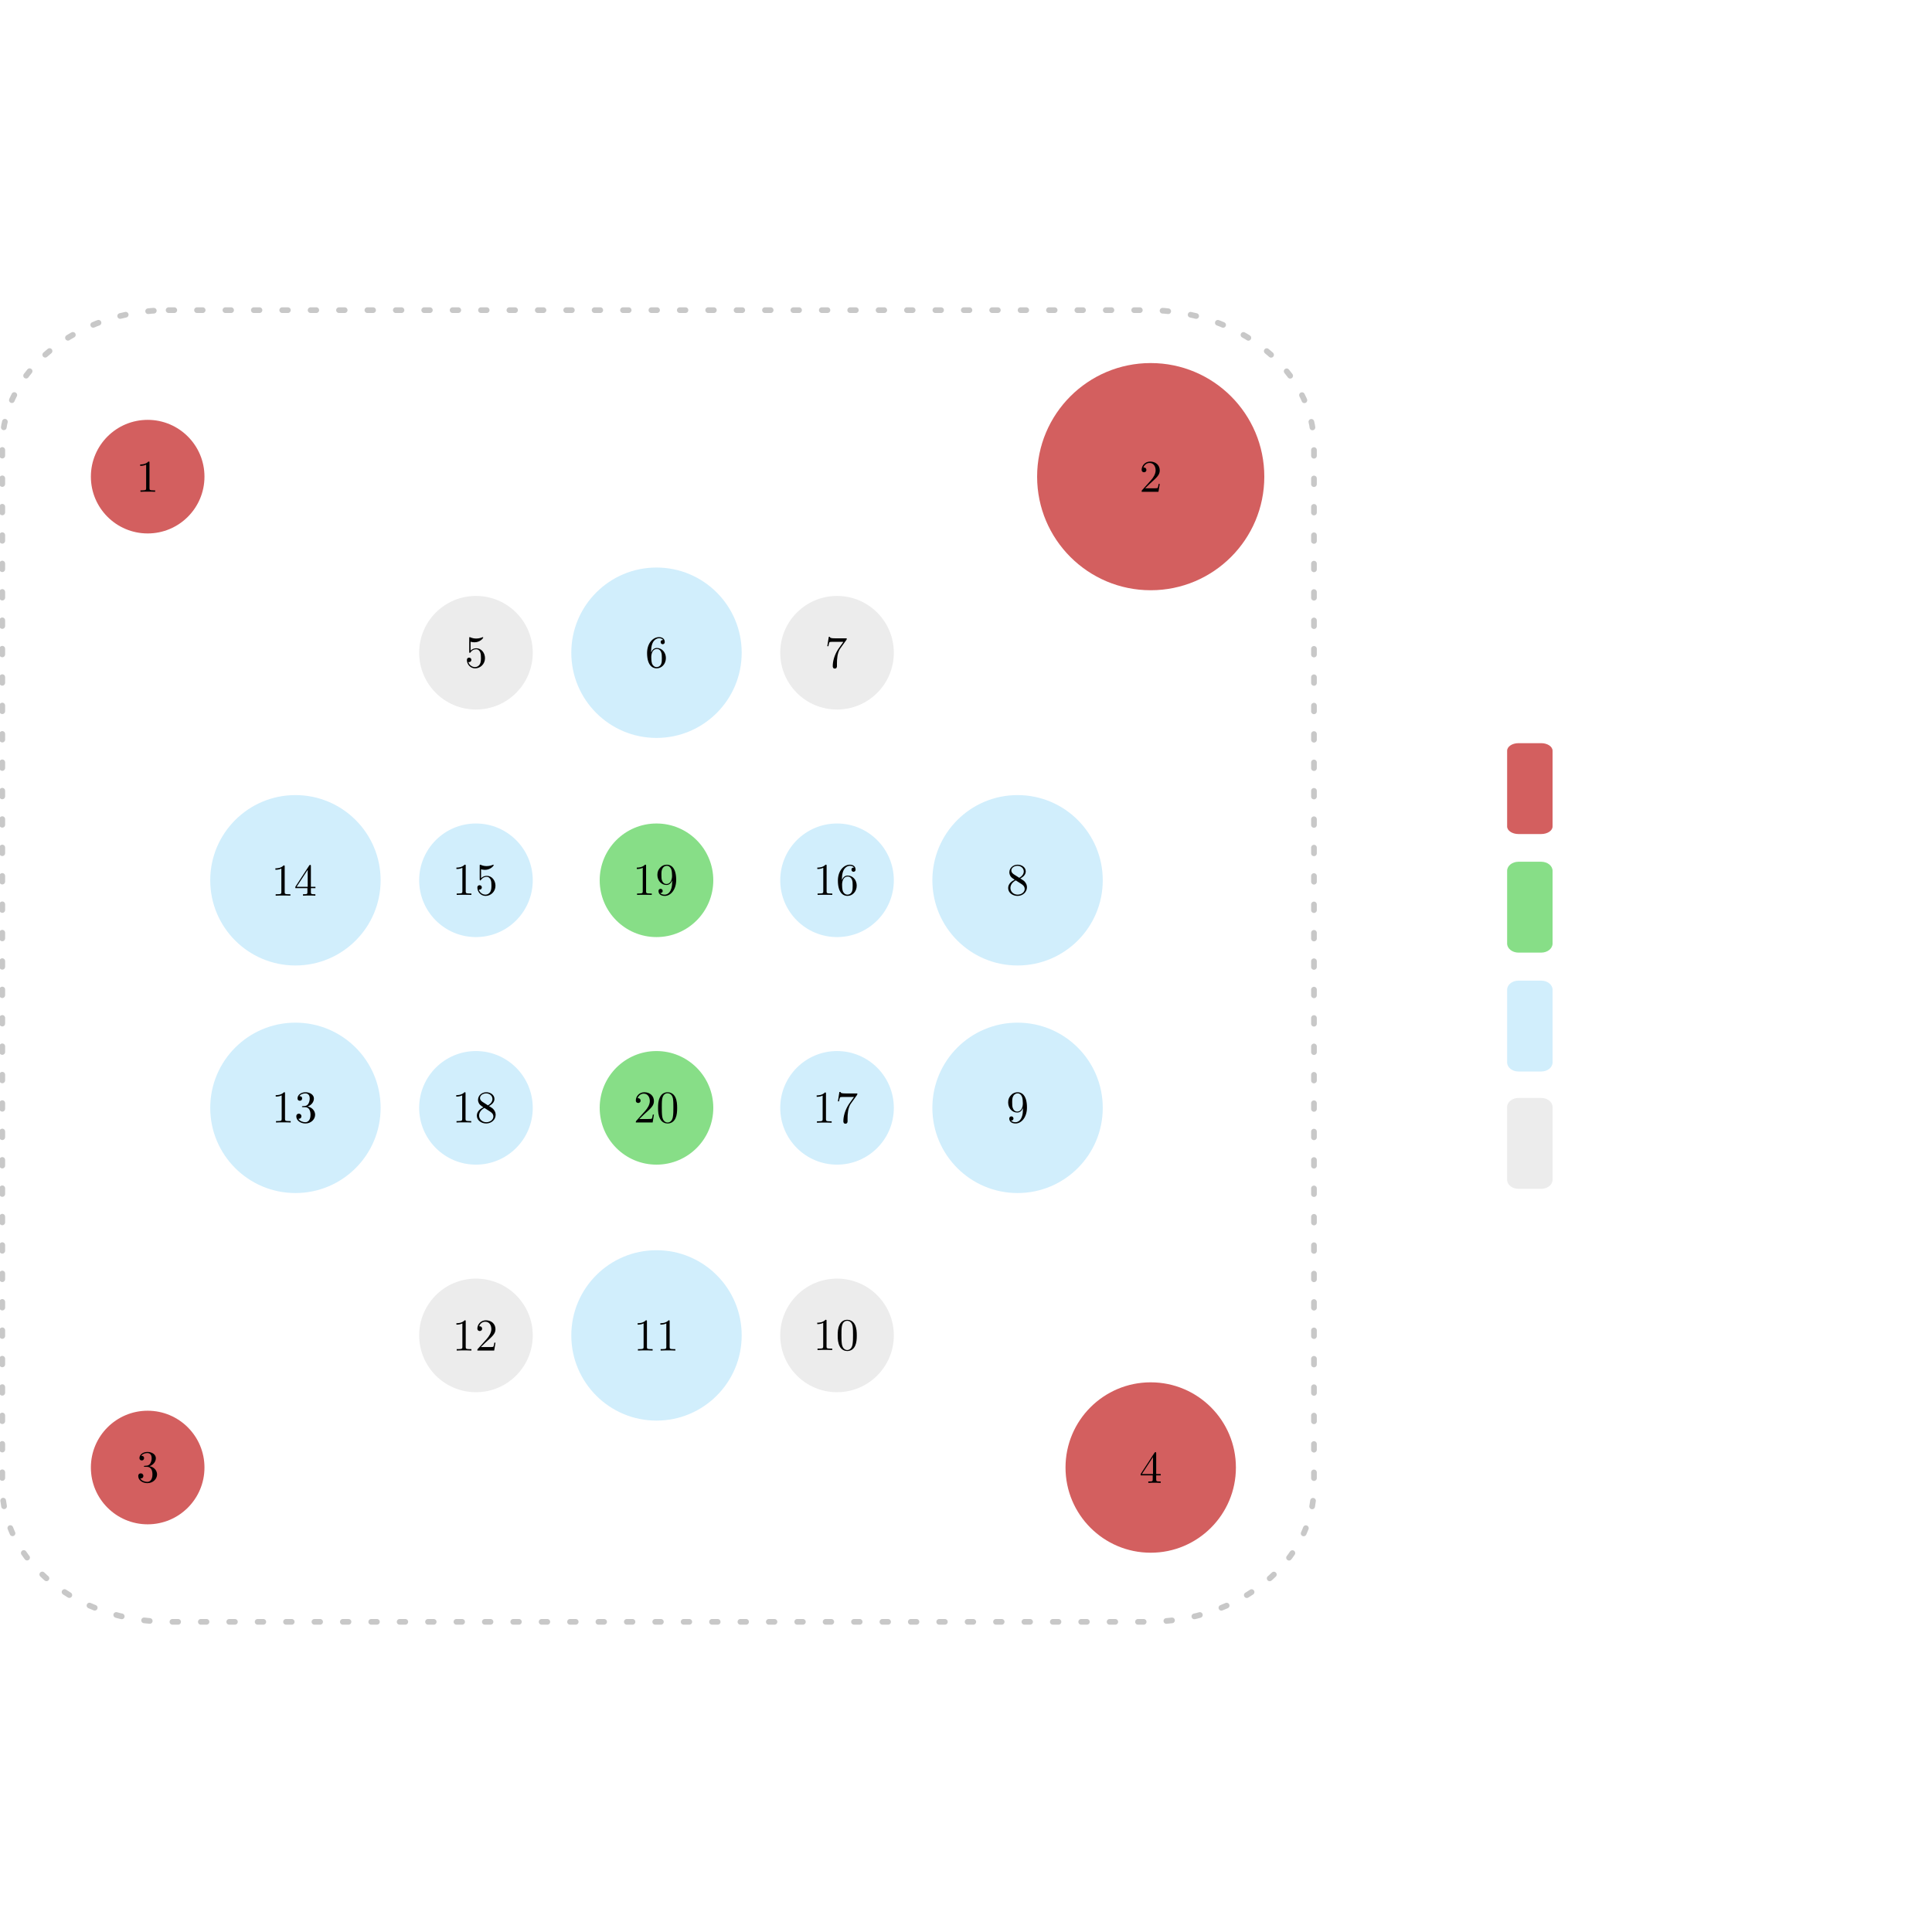
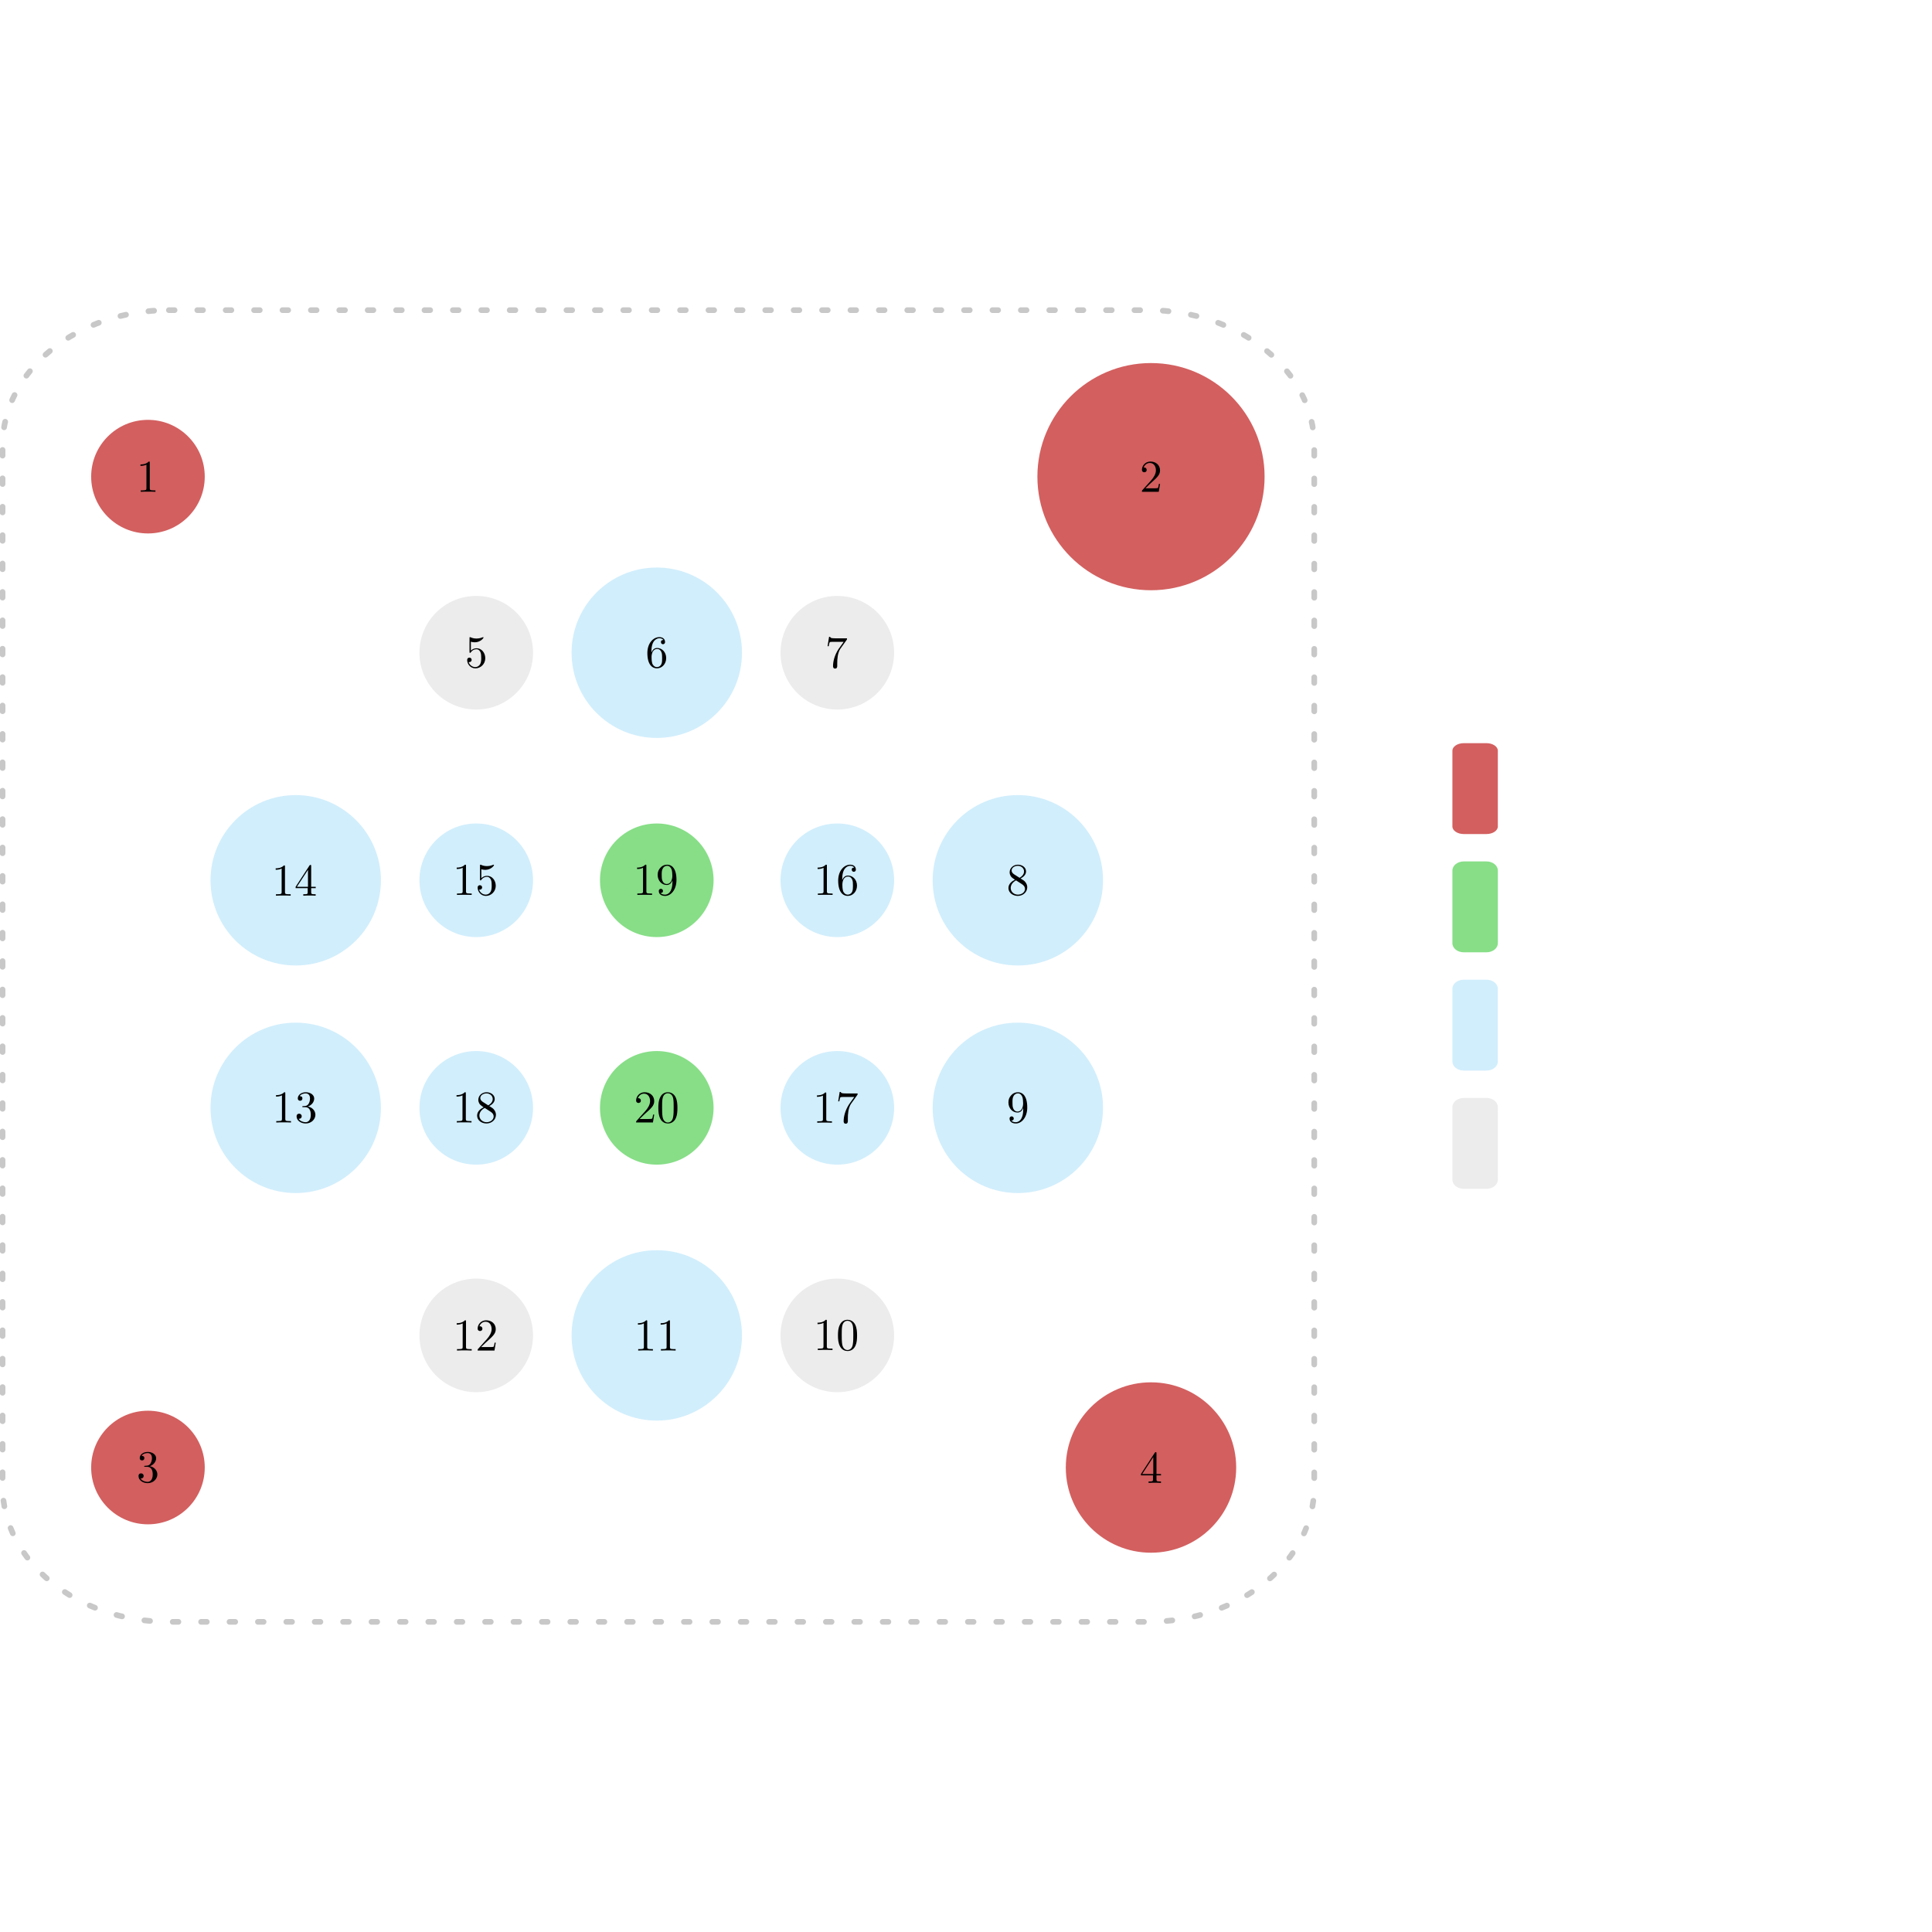
<svg xmlns="http://www.w3.org/2000/svg" width="12cm" height="12cm" viewBox="0 0 425.197 425.197" id="svg2" version="1.1">
  <defs id="defs4">
    <marker orient="auto" refY="0.0" refX="0.0" id="marker5363" style="overflow:visible;">
      <path id="path5365" style="fill-rule:evenodd;stroke-width:0.625;stroke-linejoin:round;stroke:#000000;stroke-opacity:1;fill:#000000;fill-opacity:1" d="M 8.719,4.034 L -2.207,0.016 L 8.719,-4.002 C 6.973,-1.63 6.983,1.616 8.719,4.034 z " transform="scale(1.1) rotate(180) translate(1,0)" />
    </marker>
    <marker orient="auto" refY="0.0" refX="0.0" id="marker5323" style="overflow:visible;">
      <path id="path5325" style="fill-rule:evenodd;stroke-width:0.625;stroke-linejoin:round;stroke:#000000;stroke-opacity:1;fill:#000000;fill-opacity:1" d="M 8.719,4.034 L -2.207,0.016 L 8.719,-4.002 C 6.973,-1.63 6.983,1.616 8.719,4.034 z " transform="scale(1.1) rotate(180) translate(1,0)" />
    </marker>
    <marker orient="auto" refY="0.0" refX="0.0" id="Arrow2Lend" style="overflow:visible;">
      <path id="path4863" style="fill-rule:evenodd;stroke-width:0.625;stroke-linejoin:round;stroke:#000000;stroke-opacity:1;fill:#000000;fill-opacity:1" d="M 8.719,4.034 L -2.207,0.016 L 8.719,-4.002 C 6.973,-1.63 6.983,1.616 8.719,4.034 z " transform="scale(1.1) rotate(180) translate(1,0)" />
    </marker>
    <marker orient="auto" refY="0" refX="0" id="Arrow2Lend-7" style="overflow:visible">
      <path id="path4863-0" style="fill:#000000;fill-opacity:1;fill-rule:evenodd;stroke:#000000;stroke-width:0.625;stroke-linejoin:round;stroke-opacity:1" d="M 8.719,4.034 -2.207,0.016 8.719,-4.002 c -1.745,2.372 -1.735,5.617 -6e-7,8.035 z" transform="matrix(-1.1,0,0,-1.1,-1.1,0)" />
    </marker>
    <marker orient="auto" refY="0" refX="0" id="marker5363-4" style="overflow:visible">
      <path id="path5365-6" style="fill:#000000;fill-opacity:1;fill-rule:evenodd;stroke:#000000;stroke-width:0.625;stroke-linejoin:round;stroke-opacity:1" d="M 8.719,4.034 -2.207,0.016 8.719,-4.002 c -1.745,2.372 -1.735,5.617 -6e-7,8.035 z" transform="matrix(-1.1,0,0,-1.1,-1.1,0)" />
    </marker>
    <marker orient="auto" refY="0" refX="0" id="marker5363-2" style="overflow:visible">
      <path id="path5365-61" style="fill:#000000;fill-opacity:1;fill-rule:evenodd;stroke:#000000;stroke-width:0.625;stroke-linejoin:round;stroke-opacity:1" d="M 8.719,4.034 -2.207,0.016 8.719,-4.002 c -1.745,2.372 -1.735,5.617 -6e-7,8.035 z" transform="matrix(-1.1,0,0,-1.1,-1.1,0)" />
    </marker>
    <marker orient="auto" refY="0" refX="0" id="marker5363-9" style="overflow:visible">
      <path id="path5365-7" style="fill:#000000;fill-opacity:1;fill-rule:evenodd;stroke:#000000;stroke-width:0.625;stroke-linejoin:round;stroke-opacity:1" d="M 8.719,4.034 -2.207,0.016 8.719,-4.002 c -1.745,2.372 -1.735,5.617 -6e-7,8.035 z" transform="matrix(-1.1,0,0,-1.1,-1.1,0)" />
    </marker>
    <marker orient="auto" refY="0" refX="0" id="marker5363-4-9" style="overflow:visible">
      <path id="path5365-6-5" style="fill:#000000;fill-opacity:1;fill-rule:evenodd;stroke:#000000;stroke-width:0.625;stroke-linejoin:round;stroke-opacity:1" d="M 8.719,4.034 -2.207,0.016 8.719,-4.002 c -1.745,2.372 -1.735,5.617 -6e-7,8.035 z" transform="matrix(-1.1,0,0,-1.1,-1.1,0)" />
    </marker>
    <marker orient="auto" refY="0" refX="0" id="marker5363-2-9" style="overflow:visible">
      <path id="path5365-61-1" style="fill:#000000;fill-opacity:1;fill-rule:evenodd;stroke:#000000;stroke-width:0.625;stroke-linejoin:round;stroke-opacity:1" d="M 8.719,4.034 -2.207,0.016 8.719,-4.002 c -1.745,2.372 -1.735,5.617 -6e-7,8.035 z" transform="matrix(-1.1,0,0,-1.1,-1.1,0)" />
    </marker>
    <marker orient="auto" refY="0" refX="0" id="Arrow2Lend-2" style="overflow:visible">
      <path id="path4863-6" style="fill:#000000;fill-opacity:1;fill-rule:evenodd;stroke:#000000;stroke-width:0.625;stroke-linejoin:round;stroke-opacity:1" d="M 8.719,4.034 -2.207,0.016 8.719,-4.002 c -1.745,2.372 -1.735,5.617 -6e-7,8.035 z" transform="matrix(-1.1,0,0,-1.1,-1.1,0)" />
    </marker>
    <marker orient="auto" refY="0" refX="0" id="marker5363-4-9-0" style="overflow:visible">
      <path id="path5365-6-5-3" style="fill:#000000;fill-opacity:1;fill-rule:evenodd;stroke:#000000;stroke-width:0.625;stroke-linejoin:round;stroke-opacity:1" d="M 8.719,4.034 -2.207,0.016 8.719,-4.002 c -1.745,2.372 -1.735,5.617 -6e-7,8.035 z" transform="matrix(-1.1,0,0,-1.1,-1.1,0)" />
    </marker>
    <marker orient="auto" refY="0" refX="0" id="marker5363-2-5" style="overflow:visible">
      <path id="path5365-61-2" style="fill:#000000;fill-opacity:1;fill-rule:evenodd;stroke:#000000;stroke-width:0.625;stroke-linejoin:round;stroke-opacity:1" d="M 8.719,4.034 -2.207,0.016 8.719,-4.002 c -1.745,2.372 -1.735,5.617 -6e-7,8.035 z" transform="matrix(-1.1,0,0,-1.1,-1.1,0)" />
    </marker>
    <marker orient="auto" refY="0" refX="0" id="Arrow2Lend-2-7" style="overflow:visible">
      <path id="path4863-6-1" style="fill:#000000;fill-opacity:1;fill-rule:evenodd;stroke:#000000;stroke-width:0.625;stroke-linejoin:round;stroke-opacity:1" d="M 8.719,4.034 -2.207,0.016 8.719,-4.002 c -1.745,2.372 -1.735,5.617 -6e-7,8.035 z" transform="matrix(-1.1,0,0,-1.1,-1.1,0)" />
    </marker>
    <marker orient="auto" refY="0" refX="0" id="marker5363-4-9-0-4" style="overflow:visible">
      <path id="path5365-6-5-3-3" style="fill:#000000;fill-opacity:1;fill-rule:evenodd;stroke:#000000;stroke-width:0.625;stroke-linejoin:round;stroke-opacity:1" d="M 8.719,4.034 -2.207,0.016 8.719,-4.002 c -1.745,2.372 -1.735,5.617 -6e-7,8.035 z" transform="matrix(-1.1,0,0,-1.1,-1.1,0)" />
    </marker>
    <marker orient="auto" refY="0" refX="0" id="marker5363-2-1" style="overflow:visible">
      <path id="path5365-61-14" style="fill:#000000;fill-opacity:1;fill-rule:evenodd;stroke:#000000;stroke-width:0.625;stroke-linejoin:round;stroke-opacity:1" d="M 8.719,4.034 -2.207,0.016 8.719,-4.002 c -1.745,2.372 -1.735,5.617 -6e-7,8.035 z" transform="matrix(-1.1,0,0,-1.1,-1.1,0)" />
    </marker>
    <marker orient="auto" refY="0" refX="0" id="Arrow2Lend-2-0" style="overflow:visible">
      <path id="path4863-6-7" style="fill:#000000;fill-opacity:1;fill-rule:evenodd;stroke:#000000;stroke-width:0.625;stroke-linejoin:round;stroke-opacity:1" d="M 8.719,4.034 -2.207,0.016 8.719,-4.002 c -1.745,2.372 -1.735,5.617 -6e-7,8.035 z" transform="matrix(-1.1,0,0,-1.1,-1.1,0)" />
    </marker>
    <marker orient="auto" refY="0" refX="0" id="Arrow2Lend-2-9" style="overflow:visible">
      <path id="path4863-6-4" style="fill:#000000;fill-opacity:1;fill-rule:evenodd;stroke:#000000;stroke-width:0.625;stroke-linejoin:round;stroke-opacity:1" d="M 8.719,4.034 -2.207,0.016 8.719,-4.002 c -1.745,2.372 -1.735,5.617 -6e-7,8.035 z" transform="matrix(-1.1,0,0,-1.1,-1.1,0)" />
    </marker>
    <marker orient="auto" refY="0" refX="0" id="marker5363-2-5-0" style="overflow:visible">
      <path id="path5365-61-2-3" style="fill:#000000;fill-opacity:1;fill-rule:evenodd;stroke:#000000;stroke-width:0.625;stroke-linejoin:round;stroke-opacity:1" d="M 8.719,4.034 -2.207,0.016 8.719,-4.002 c -1.745,2.372 -1.735,5.617 -6e-7,8.035 z" transform="matrix(-1.1,0,0,-1.1,-1.1,0)" />
    </marker>
    <marker orient="auto" refY="0" refX="0" id="Arrow2Lend-2-1" style="overflow:visible">
      <path id="path4863-6-73" style="fill:#000000;fill-opacity:1;fill-rule:evenodd;stroke:#000000;stroke-width:0.625;stroke-linejoin:round;stroke-opacity:1" d="M 8.719,4.034 -2.207,0.016 8.719,-4.002 c -1.745,2.372 -1.735,5.617 -6e-7,8.035 z" transform="matrix(-1.1,0,0,-1.1,-1.1,0)" />
    </marker>
    <marker orient="auto" refY="0" refX="0" id="marker5363-2-1-3" style="overflow:visible">
      <path id="path5365-61-14-3" style="fill:#000000;fill-opacity:1;fill-rule:evenodd;stroke:#000000;stroke-width:0.625;stroke-linejoin:round;stroke-opacity:1" d="M 8.719,4.034 -2.207,0.016 8.719,-4.002 c -1.745,2.372 -1.735,5.617 -6e-7,8.035 z" transform="matrix(-1.1,0,0,-1.1,-1.1,0)" />
    </marker>
  </defs>
  <g id="layer1" transform="translate(0,-627.1652)">
-     <g id="g4643">
-       <g id="g4442">
+     <g id="g3638" transform="translate(0.0625002,0)">
+       <g transform="translate(0,1.9013302e-5)" id="g4442">
        <circle r="12.5" style="fill:#d35f5f;fill-opacity:1;stroke:none;stroke-width:3;stroke-linecap:butt;stroke-linejoin:miter;stroke-miterlimit:4;stroke-dasharray:none;stroke-dashoffset:0.217;stroke-opacity:1" id="path3336-5-0-8" cx="32.5" cy="732.067" />
        <text xml:space="preserve" style="font-style:normal;font-variant:normal;font-weight:normal;font-stretch:normal;font-size:10px;line-height:125%;font-family:'Latin Modern Roman';-inkscape-font-specification:'Latin Modern Roman, Normal';text-align:start;letter-spacing:0px;word-spacing:0px;writing-mode:lr-tb;text-anchor:start;fill:#000000;fill-opacity:1;stroke:none;stroke-width:1px;stroke-linecap:butt;stroke-linejoin:miter;stroke-opacity:1" x="29.96" y="735.397" id="text4167">
          <tspan style="font-style:normal;font-variant:normal;font-weight:normal;font-stretch:normal;font-size:10px;line-height:125%;font-family:'Latin Modern Roman';-inkscape-font-specification:'Latin Modern Roman, Normal';text-align:start;writing-mode:lr-tb;text-anchor:start" id="tspan4169" x="29.96" y="735.397">1</tspan>
        </text>
        <circle style="fill:#d1eefc;fill-opacity:1;stroke:none;stroke-width:3;stroke-linecap:butt;stroke-linejoin:miter;stroke-miterlimit:4;stroke-dasharray:none;stroke-dashoffset:0.217;stroke-opacity:1" id="path3336-5-0-9" cx="65.018" cy="870.982" r="18.75" />
        <text xml:space="preserve" style="font-style:normal;font-variant:normal;font-weight:normal;font-stretch:normal;font-size:10px;line-height:125%;font-family:'Latin Modern Roman';-inkscape-font-specification:'Latin Modern Roman, Normal';text-align:start;letter-spacing:0px;word-spacing:0px;writing-mode:lr-tb;text-anchor:start;fill:#000000;fill-opacity:1;stroke:none;stroke-width:1px;stroke-linecap:butt;stroke-linejoin:miter;stroke-opacity:1" x="59.788" y="874.202" id="text4167-19">
          <tspan id="tspan4169-73" x="59.788" y="874.202">13</tspan>
        </text>
        <circle style="fill:#d1eefc;fill-opacity:1;stroke:none;stroke-width:3;stroke-linecap:butt;stroke-linejoin:miter;stroke-miterlimit:4;stroke-dasharray:none;stroke-dashoffset:0.217;stroke-opacity:1" id="path3336-5-0-9-6" cx="65.018" cy="820.9" r="18.75" />
        <text xml:space="preserve" style="font-style:normal;font-variant:normal;font-weight:normal;font-stretch:normal;font-size:10px;line-height:125%;font-family:'Latin Modern Roman';-inkscape-font-specification:'Latin Modern Roman, Normal';text-align:start;letter-spacing:0px;word-spacing:0px;writing-mode:lr-tb;text-anchor:start;fill:#000000;fill-opacity:1;stroke:none;stroke-width:1px;stroke-linecap:butt;stroke-linejoin:miter;stroke-opacity:1" x="59.718" y="824.285" id="text4167-3">
          <tspan id="tspan4169-24" x="59.718" y="824.285">14</tspan>
        </text>
        <circle style="fill:#ececec;fill-opacity:1;stroke:none;stroke-width:3;stroke-linecap:butt;stroke-linejoin:miter;stroke-miterlimit:4;stroke-dasharray:none;stroke-dashoffset:0.217;stroke-opacity:1" id="path3336-5-0-9-9-8" cx="104.75" cy="921.063" r="12.5" />
        <text xml:space="preserve" style="font-style:normal;font-variant:normal;font-weight:normal;font-stretch:normal;font-size:10px;line-height:125%;font-family:'Latin Modern Roman';-inkscape-font-specification:'Latin Modern Roman, Normal';text-align:start;letter-spacing:0px;word-spacing:0px;writing-mode:lr-tb;text-anchor:start;fill:#000000;fill-opacity:1;stroke:none;stroke-width:1px;stroke-linecap:butt;stroke-linejoin:miter;stroke-opacity:1" x="99.56" y="924.393" id="text4167-6-4">
          <tspan id="tspan4169-77-1" x="99.56" y="924.393">12</tspan>
        </text>
        <circle style="fill:#87de87;fill-opacity:1;stroke:none;stroke-width:3;stroke-linecap:butt;stroke-linejoin:miter;stroke-miterlimit:4;stroke-dasharray:none;stroke-dashoffset:0.217;stroke-opacity:1" id="path3336-5-0-9-6-1" cx="144.482" cy="870.982" r="12.5" />
        <text xml:space="preserve" style="font-style:normal;font-variant:normal;font-weight:normal;font-stretch:normal;font-size:10px;line-height:125%;font-family:'Latin Modern Roman';-inkscape-font-specification:'Latin Modern Roman, Normal';text-align:start;letter-spacing:0px;word-spacing:0px;writing-mode:lr-tb;text-anchor:start;fill:#000000;fill-opacity:1;stroke:none;stroke-width:1px;stroke-linecap:butt;stroke-linejoin:miter;stroke-opacity:1" x="139.432" y="874.202" id="text4167-3-9">
          <tspan id="tspan4169-24-0" x="139.432" y="874.202">20</tspan>
        </text>
        <circle style="fill:#d35f5f;fill-opacity:1;stroke:none;stroke-width:3;stroke-linecap:butt;stroke-linejoin:miter;stroke-miterlimit:4;stroke-dasharray:none;stroke-dashoffset:0.217;stroke-opacity:1" id="path3336-5-0-8-5" cx="32.5" cy="950.139" r="12.5" />
        <text xml:space="preserve" style="font-style:normal;font-variant:normal;font-weight:normal;font-stretch:normal;font-size:10px;line-height:125%;font-family:'Latin Modern Roman';-inkscape-font-specification:'Latin Modern Roman, Normal';text-align:start;letter-spacing:0px;word-spacing:0px;writing-mode:lr-tb;text-anchor:start;fill:#000000;fill-opacity:1;stroke:none;stroke-width:1px;stroke-linecap:butt;stroke-linejoin:miter;stroke-opacity:1" x="30.005" y="953.359" id="text4167-18">
          <tspan id="tspan4169-0" x="30.005" y="953.359">3</tspan>
        </text>
        <circle style="fill:#ececec;fill-opacity:1;stroke:none;stroke-width:3;stroke-linecap:butt;stroke-linejoin:miter;stroke-miterlimit:4;stroke-dasharray:none;stroke-dashoffset:0.217;stroke-opacity:1" id="path3336-5-0-9-6-15" cx="184.214" cy="921.063" r="12.5" />
        <text xml:space="preserve" style="font-style:normal;font-variant:normal;font-weight:normal;font-stretch:normal;font-size:10px;line-height:125%;font-family:'Latin Modern Roman';-inkscape-font-specification:'Latin Modern Roman, Normal';text-align:start;letter-spacing:0px;word-spacing:0px;writing-mode:lr-tb;text-anchor:start;fill:#000000;fill-opacity:1;stroke:none;stroke-width:1px;stroke-linecap:butt;stroke-linejoin:miter;stroke-opacity:1" x="178.969" y="924.283" id="text4167-3-2">
          <tspan id="tspan4169-24-9" x="178.969" y="924.283">10</tspan>
        </text>
        <circle style="fill:#87de87;fill-opacity:1;stroke:none;stroke-width:3;stroke-linecap:butt;stroke-linejoin:miter;stroke-miterlimit:4;stroke-dasharray:none;stroke-dashoffset:0.217;stroke-opacity:1" id="path3336-5-0-9-6-1-2" cx="144.482" cy="820.9" r="12.5" />
        <text xml:space="preserve" style="font-style:normal;font-variant:normal;font-weight:normal;font-stretch:normal;font-size:10px;line-height:125%;font-family:'Latin Modern Roman';-inkscape-font-specification:'Latin Modern Roman, Normal';text-align:start;letter-spacing:0px;word-spacing:0px;writing-mode:lr-tb;text-anchor:start;fill:#000000;fill-opacity:1;stroke:none;stroke-width:1px;stroke-linecap:butt;stroke-linejoin:miter;stroke-opacity:1" x="139.252" y="824.12" id="text4167-3-9-3">
          <tspan id="tspan4169-24-0-7" x="139.252" y="824.12">19</tspan>
        </text>
-         <rect style="opacity:1;fill:none;fill-opacity:1;stroke:#c8c8c8;stroke-width:1.25;stroke-linecap:round;stroke-linejoin:round;stroke-miterlimit:4;stroke-dasharray:1.25,5;stroke-dashoffset:0;stroke-opacity:1" id="rect4565" width="288.679" height="288.679" x="0.5" y="695.424" rx="36.608" ry="29.805" />
+         <rect style="opacity:1;fill:none;fill-opacity:1;stroke:#c8c8c8;stroke-width:1.25;stroke-linecap:round;stroke-linejoin:round;stroke-miterlimit:4;stroke-dasharray:1.25, 5;stroke-dashoffset:0;stroke-opacity:1" id="rect4565" width="288.679" height="288.679" x="0.5" y="695.424" rx="36.608" ry="29.805" />
        <circle r="18.75" style="fill:#d35f5f;fill-opacity:1;stroke:none;stroke-width:3;stroke-linecap:butt;stroke-linejoin:miter;stroke-miterlimit:4;stroke-dasharray:none;stroke-dashoffset:0.217;stroke-opacity:1" id="path3336-5-0-8-5-7" cx="253.25" cy="950.139" />
        <text xml:space="preserve" style="font-style:normal;font-variant:normal;font-weight:normal;font-stretch:normal;font-size:10px;line-height:125%;font-family:'Latin Modern Roman';-inkscape-font-specification:'Latin Modern Roman, Normal';text-align:start;letter-spacing:0px;word-spacing:0px;writing-mode:lr-tb;text-anchor:start;fill:#000000;fill-opacity:1;stroke:none;stroke-width:1px;stroke-linecap:butt;stroke-linejoin:miter;stroke-opacity:1" x="250.755" y="953.524" id="text4167-18-2">
          <tspan id="tspan4169-0-3" x="250.755" y="953.524">4</tspan>
        </text>
        <circle r="25" style="fill:#d35f5f;fill-opacity:1;stroke:none;stroke-width:3;stroke-linecap:butt;stroke-linejoin:miter;stroke-miterlimit:4;stroke-dasharray:none;stroke-dashoffset:0.217;stroke-opacity:1" id="path3336-5-0-8-5-70" cx="253.25" cy="732.067" />
        <text xml:space="preserve" style="font-style:normal;font-variant:normal;font-weight:normal;font-stretch:normal;font-size:10px;line-height:125%;font-family:'Latin Modern Roman';-inkscape-font-specification:'Latin Modern Roman, Normal';text-align:start;letter-spacing:0px;word-spacing:0px;writing-mode:lr-tb;text-anchor:start;fill:#000000;fill-opacity:1;stroke:none;stroke-width:1px;stroke-linecap:butt;stroke-linejoin:miter;stroke-opacity:1" x="250.755" y="735.397" id="text4167-18-1">
          <tspan id="tspan4169-0-57" x="250.755" y="735.397">2</tspan>
        </text>
        <circle style="fill:#ececec;fill-opacity:1;stroke:none;stroke-width:3;stroke-linecap:butt;stroke-linejoin:miter;stroke-miterlimit:4;stroke-dasharray:none;stroke-dashoffset:0.217;stroke-opacity:1" id="path3336-5-0-9-9-2" cx="104.75" cy="770.819" r="12.5" />
        <text xml:space="preserve" style="font-style:normal;font-variant:normal;font-weight:normal;font-stretch:normal;font-size:10px;line-height:125%;font-family:'Latin Modern Roman';-inkscape-font-specification:'Latin Modern Roman, Normal';text-align:start;letter-spacing:0px;word-spacing:0px;writing-mode:lr-tb;text-anchor:start;fill:#000000;fill-opacity:1;stroke:none;stroke-width:1px;stroke-linecap:butt;stroke-linejoin:miter;stroke-opacity:1" x="102.255" y="774.039" id="text4167-6-9">
          <tspan id="tspan4169-77-5" x="102.255" y="774.039">5</tspan>
        </text>
        <circle style="fill:#ececec;fill-opacity:1;stroke:none;stroke-width:3;stroke-linecap:butt;stroke-linejoin:miter;stroke-miterlimit:4;stroke-dasharray:none;stroke-dashoffset:0.217;stroke-opacity:1" id="path3336-5-0-9-9-24" cx="184.214" cy="770.819" r="12.5" />
        <text xml:space="preserve" style="font-style:normal;font-variant:normal;font-weight:normal;font-stretch:normal;font-size:10px;line-height:125%;font-family:'Latin Modern Roman';-inkscape-font-specification:'Latin Modern Roman, Normal';text-align:start;letter-spacing:0px;word-spacing:0px;writing-mode:lr-tb;text-anchor:start;fill:#000000;fill-opacity:1;stroke:none;stroke-width:1px;stroke-linecap:butt;stroke-linejoin:miter;stroke-opacity:1" x="181.509" y="774.089" id="text4167-6-7">
          <tspan id="tspan4169-77-2" x="181.509" y="774.089">7</tspan>
        </text>
        <circle style="fill:#d1eefc;fill-opacity:1;stroke:none;stroke-width:3;stroke-linecap:butt;stroke-linejoin:miter;stroke-miterlimit:4;stroke-dasharray:none;stroke-dashoffset:0.217;stroke-opacity:1" id="path3336-5-0-9-9-0" cx="223.946" cy="820.9" r="18.75" />
        <text xml:space="preserve" style="font-style:normal;font-variant:normal;font-weight:normal;font-stretch:normal;font-size:10px;line-height:125%;font-family:'Latin Modern Roman';-inkscape-font-specification:'Latin Modern Roman, Normal';text-align:start;letter-spacing:0px;word-spacing:0px;writing-mode:lr-tb;text-anchor:start;fill:#000000;fill-opacity:1;stroke:none;stroke-width:1px;stroke-linecap:butt;stroke-linejoin:miter;stroke-opacity:1" x="221.452" y="824.12" id="text4167-6-1">
          <tspan id="tspan4169-77-0" x="221.452" y="824.12">8</tspan>
        </text>
        <circle style="fill:#d1eefc;fill-opacity:1;stroke:none;stroke-width:3;stroke-linecap:butt;stroke-linejoin:miter;stroke-miterlimit:4;stroke-dasharray:none;stroke-dashoffset:0.217;stroke-opacity:1" id="path3336-5-0-9-9-9" cx="223.946" cy="870.982" r="18.75" />
        <text xml:space="preserve" style="font-style:normal;font-variant:normal;font-weight:normal;font-stretch:normal;font-size:10px;line-height:125%;font-family:'Latin Modern Roman';-inkscape-font-specification:'Latin Modern Roman, Normal';text-align:start;letter-spacing:0px;word-spacing:0px;writing-mode:lr-tb;text-anchor:start;fill:#000000;fill-opacity:1;stroke:none;stroke-width:1px;stroke-linecap:butt;stroke-linejoin:miter;stroke-opacity:1" x="221.452" y="874.202" id="text4167-6-11">
          <tspan id="tspan4169-77-8" x="221.452" y="874.202">9</tspan>
        </text>
        <circle style="fill:#d1eefc;fill-opacity:1;stroke:none;stroke-width:3;stroke-linecap:butt;stroke-linejoin:miter;stroke-miterlimit:4;stroke-dasharray:none;stroke-dashoffset:0.217;stroke-opacity:1" id="path3336-5-0-9-9-2-4" cx="104.75" cy="820.9" r="12.5" />
        <text xml:space="preserve" style="font-style:normal;font-variant:normal;font-weight:normal;font-stretch:normal;font-size:10px;line-height:125%;font-family:'Latin Modern Roman';-inkscape-font-specification:'Latin Modern Roman, Normal';text-align:start;letter-spacing:0px;word-spacing:0px;writing-mode:lr-tb;text-anchor:start;fill:#000000;fill-opacity:1;stroke:none;stroke-width:1px;stroke-linecap:butt;stroke-linejoin:miter;stroke-opacity:1" x="99.56" y="824.12" id="text4167-6-9-2">
          <tspan id="tspan4169-77-5-2" x="99.56" y="824.12">15</tspan>
        </text>
        <circle style="fill:#d1eefc;fill-opacity:1;stroke:none;stroke-width:3;stroke-linecap:butt;stroke-linejoin:miter;stroke-miterlimit:4;stroke-dasharray:none;stroke-dashoffset:0.217;stroke-opacity:1" id="path3336-5-0-9-9-2-3" cx="104.75" cy="870.982" r="12.5" />
        <text xml:space="preserve" style="font-style:normal;font-variant:normal;font-weight:normal;font-stretch:normal;font-size:10px;line-height:125%;font-family:'Latin Modern Roman';-inkscape-font-specification:'Latin Modern Roman, Normal';text-align:start;letter-spacing:0px;word-spacing:0px;writing-mode:lr-tb;text-anchor:start;fill:#000000;fill-opacity:1;stroke:none;stroke-width:1px;stroke-linecap:butt;stroke-linejoin:miter;stroke-opacity:1" x="99.52" y="874.202" id="text4167-6-9-9">
          <tspan id="tspan4169-77-5-3" x="99.52" y="874.202">18</tspan>
        </text>
        <circle style="fill:#d1eefc;fill-opacity:1;stroke:none;stroke-width:3;stroke-linecap:butt;stroke-linejoin:miter;stroke-miterlimit:4;stroke-dasharray:none;stroke-dashoffset:0.217;stroke-opacity:1" id="path3336-5-0-9-9-2-2" cx="184.214" cy="820.9" r="12.5" />
        <text xml:space="preserve" style="font-style:normal;font-variant:normal;font-weight:normal;font-stretch:normal;font-size:10px;line-height:125%;font-family:'Latin Modern Roman';-inkscape-font-specification:'Latin Modern Roman, Normal';text-align:start;letter-spacing:0px;word-spacing:0px;writing-mode:lr-tb;text-anchor:start;fill:#000000;fill-opacity:1;stroke:none;stroke-width:1px;stroke-linecap:butt;stroke-linejoin:miter;stroke-opacity:1" x="178.984" y="824.12" id="text4167-6-9-1">
          <tspan id="tspan4169-77-5-7" x="178.984" y="824.12">16</tspan>
        </text>
        <circle style="fill:#d1eefc;fill-opacity:1;stroke:none;stroke-width:3;stroke-linecap:butt;stroke-linejoin:miter;stroke-miterlimit:4;stroke-dasharray:none;stroke-dashoffset:0.217;stroke-opacity:1" id="path3336-5-0-9-9-2-8" cx="184.214" cy="870.982" r="12.5" />
        <text xml:space="preserve" style="font-style:normal;font-variant:normal;font-weight:normal;font-stretch:normal;font-size:10px;line-height:125%;font-family:'Latin Modern Roman';-inkscape-font-specification:'Latin Modern Roman, Normal';text-align:start;letter-spacing:0px;word-spacing:0px;writing-mode:lr-tb;text-anchor:start;fill:#000000;fill-opacity:1;stroke:none;stroke-width:1px;stroke-linecap:butt;stroke-linejoin:miter;stroke-opacity:1" x="178.844" y="874.252" id="text4167-6-9-4">
          <tspan id="tspan4169-77-5-1" x="178.844" y="874.252">17</tspan>
        </text>
        <circle style="fill:#d1eefc;fill-opacity:1;stroke:none;stroke-width:3;stroke-linecap:butt;stroke-linejoin:miter;stroke-miterlimit:4;stroke-dasharray:none;stroke-dashoffset:0.217;stroke-opacity:1" id="path3336-5-0-9-6-15-9" cx="144.482" cy="921.063" r="18.75" />
        <text xml:space="preserve" style="font-style:normal;font-variant:normal;font-weight:normal;font-stretch:normal;font-size:10px;line-height:125%;font-family:'Latin Modern Roman';-inkscape-font-specification:'Latin Modern Roman, Normal';text-align:start;letter-spacing:0px;word-spacing:0px;writing-mode:lr-tb;text-anchor:start;fill:#000000;fill-opacity:1;stroke:none;stroke-width:1px;stroke-linecap:butt;stroke-linejoin:miter;stroke-opacity:1" x="139.442" y="924.393" id="text4167-3-2-7">
          <tspan id="tspan4169-24-9-5" x="139.442" y="924.393">11</tspan>
        </text>
        <circle style="fill:#d1eefc;fill-opacity:1;stroke:none;stroke-width:3;stroke-linecap:butt;stroke-linejoin:miter;stroke-miterlimit:4;stroke-dasharray:none;stroke-dashoffset:0.217;stroke-opacity:1" id="path3336-5-0-9-6-15-96" cx="144.482" cy="770.819" r="18.75" />
        <text xml:space="preserve" style="font-style:normal;font-variant:normal;font-weight:normal;font-stretch:normal;font-size:10px;line-height:125%;font-family:'Latin Modern Roman';-inkscape-font-specification:'Latin Modern Roman, Normal';text-align:start;letter-spacing:0px;word-spacing:0px;writing-mode:lr-tb;text-anchor:start;fill:#000000;fill-opacity:1;stroke:none;stroke-width:1px;stroke-linecap:butt;stroke-linejoin:miter;stroke-opacity:1" x="141.987" y="774.039" id="text4167-3-2-9">
          <tspan id="tspan4169-24-9-6" x="141.987" y="774.039">6</tspan>
        </text>
      </g>
-       <g id="g4707" transform="translate(-2.9372763e-5,1.9966977e-5)">
-         <g id="g4686">
+       <g transform="translate(-12.10716,9.4898091e-6)" id="g3612">
+         <g id="g3499" transform="translate(0,1.5131284e-5)">
          <rect ry="1.667" rx="2.5" y="790.722" x="331.691" height="20" width="10" id="rect3481" style="fill:#d35f5f;fill-opacity:1;stroke:none;stroke-width:3;stroke-linecap:butt;stroke-linejoin:miter;stroke-miterlimit:4;stroke-dasharray:none;stroke-dashoffset:0.217;stroke-opacity:1" />
-           <flowRoot transform="translate(2031.861,990.8624)" style="font-style:normal;font-variant:normal;font-weight:normal;font-stretch:normal;font-size:12.5px;line-height:125%;font-family:'Latin Modern Roman';-inkscape-font-specification:'Latin Modern Roman, Normal';text-align:start;letter-spacing:0px;word-spacing:0px;writing-mode:lr-tb;text-anchor:start;fill:#000000;fill-opacity:1;stroke:none;stroke-width:1px;stroke-linecap:butt;stroke-linejoin:miter;stroke-opacity:1" id="flowRoot3512" xml:space="preserve">
+           <flowRoot transform="translate(2031.861,991.6783)" style="font-style:normal;font-variant:normal;font-weight:normal;font-stretch:normal;font-size:11.25px;line-height:125%;font-family:'Latin Modern Roman';-inkscape-font-specification:'Latin Modern Roman, Normal';text-align:start;letter-spacing:0px;word-spacing:0px;writing-mode:lr-tb;text-anchor:start;fill:#000000;fill-opacity:1;stroke:none;stroke-width:1px;stroke-linecap:butt;stroke-linejoin:miter;stroke-opacity:1" id="flowRoot3512" xml:space="preserve">
            <flowRegion id="flowRegion3514">
-               <rect y="-198.298" x="-1680.894" height="153.543" width="767.716" id="rect3516" style="font-style:normal;font-variant:normal;font-weight:normal;font-stretch:normal;font-size:12.5px;line-height:125%;font-family:'Latin Modern Roman';-inkscape-font-specification:'Latin Modern Roman, Normal';text-align:start;writing-mode:lr-tb;text-anchor:start" />
+               <rect y="-198.298" x="-1680.894" height="153.543" width="767.716" id="rect3516" style="font-style:normal;font-variant:normal;font-weight:normal;font-stretch:normal;font-size:11.25px;line-height:125%;font-family:'Latin Modern Roman';-inkscape-font-specification:'Latin Modern Roman, Normal';text-align:start;writing-mode:lr-tb;text-anchor:start" />
            </flowRegion>
-             <flowPara style="font-style:normal;font-variant:normal;font-weight:normal;font-stretch:normal;font-size:12.5px;line-height:125%;font-family:'Latin Modern Roman';-inkscape-font-specification:'Latin Modern Roman, Normal';text-align:start;writing-mode:lr-tb;text-anchor:start" id="flowPara3518">Pin as Source</flowPara>
+             <flowPara style="font-style:normal;font-variant:normal;font-weight:normal;font-stretch:normal;font-size:11.25px;line-height:125%;font-family:'Latin Modern Roman';-inkscape-font-specification:'Latin Modern Roman, Normal';text-align:start;writing-mode:lr-tb;text-anchor:start" id="flowPara3518">Pin as Source</flowPara>
          </flowRoot>
        </g>
-         <g id="g4693">
+         <g id="g3506" transform="translate(0,-0.06865252)">
          <rect ry="2" rx="2.5" y="816.818" x="331.691" height="20" width="10" id="rect3481-9" style="fill:#87de87;fill-opacity:1;stroke:none;stroke-width:3;stroke-linecap:butt;stroke-linejoin:miter;stroke-miterlimit:4;stroke-dasharray:none;stroke-dashoffset:0.217;stroke-opacity:1" />
-           <flowRoot transform="translate(2031.861,1016.959)" style="font-style:normal;font-variant:normal;font-weight:normal;font-stretch:normal;font-size:12.5px;line-height:125%;font-family:'Latin Modern Roman';-inkscape-font-specification:'Latin Modern Roman, Normal';text-align:start;letter-spacing:0px;word-spacing:0px;writing-mode:lr-tb;text-anchor:start;fill:#000000;fill-opacity:1;stroke:none;stroke-width:1px;stroke-linecap:butt;stroke-linejoin:miter;stroke-opacity:1" id="flowRoot3512-7" xml:space="preserve">
+           <flowRoot transform="translate(2031.861,1017.775)" style="font-style:normal;font-variant:normal;font-weight:normal;font-stretch:normal;font-size:11.25px;line-height:125%;font-family:'Latin Modern Roman';-inkscape-font-specification:'Latin Modern Roman, Normal';text-align:start;letter-spacing:0px;word-spacing:0px;writing-mode:lr-tb;text-anchor:start;fill:#000000;fill-opacity:1;stroke:none;stroke-width:1px;stroke-linecap:butt;stroke-linejoin:miter;stroke-opacity:1" id="flowRoot3512-7" xml:space="preserve">
            <flowRegion id="flowRegion3514-6">
-               <rect y="-198.298" x="-1680.894" height="153.543" width="767.716" id="rect3516-2" style="font-style:normal;font-variant:normal;font-weight:normal;font-stretch:normal;font-size:12.5px;line-height:125%;font-family:'Latin Modern Roman';-inkscape-font-specification:'Latin Modern Roman, Normal';text-align:start;writing-mode:lr-tb;text-anchor:start" />
+               <rect y="-198.298" x="-1680.894" height="153.543" width="767.716" id="rect3516-2" style="font-style:normal;font-variant:normal;font-weight:normal;font-stretch:normal;font-size:11.25px;line-height:125%;font-family:'Latin Modern Roman';-inkscape-font-specification:'Latin Modern Roman, Normal';text-align:start;writing-mode:lr-tb;text-anchor:start" />
            </flowRegion>
-             <flowPara style="font-style:normal;font-variant:normal;font-weight:normal;font-stretch:normal;font-size:12.5px;line-height:125%;font-family:'Latin Modern Roman';-inkscape-font-specification:'Latin Modern Roman, Normal';text-align:start;writing-mode:lr-tb;text-anchor:start" id="flowPara3518-4">Pin as Sink</flowPara>
+             <flowPara style="font-style:normal;font-variant:normal;font-weight:normal;font-stretch:normal;font-size:11.25px;line-height:125%;font-family:'Latin Modern Roman';-inkscape-font-specification:'Latin Modern Roman, Normal';text-align:start;writing-mode:lr-tb;text-anchor:start" id="flowPara3518-4">Pin as Sink</flowPara>
          </flowRoot>
        </g>
-         <g id="g4700">
+         <g id="g3513" transform="translate(0,-0.2062899)">
          <rect ry="2" rx="2.5" y="842.984" x="331.691" height="20" width="10" id="rect3481-4" style="fill:#d1eefc;fill-opacity:1;stroke:none;stroke-width:3;stroke-linecap:butt;stroke-linejoin:miter;stroke-miterlimit:4;stroke-dasharray:none;stroke-dashoffset:0.217;stroke-opacity:1" />
-           <flowRoot transform="translate(2031.861,1041.912)" style="font-style:normal;font-variant:normal;font-weight:normal;font-stretch:normal;font-size:12.5px;line-height:125%;font-family:'Latin Modern Roman';-inkscape-font-specification:'Latin Modern Roman, Normal';text-align:start;letter-spacing:0px;word-spacing:0px;writing-mode:lr-tb;text-anchor:start;fill:#000000;fill-opacity:1;stroke:none;stroke-width:1px;stroke-linecap:butt;stroke-linejoin:miter;stroke-opacity:1" id="flowRoot3512-2" xml:space="preserve">
+           <flowRoot transform="translate(2031.861,1042.781)" style="font-style:normal;font-variant:normal;font-weight:normal;font-stretch:normal;font-size:11.25px;line-height:125%;font-family:'Latin Modern Roman';-inkscape-font-specification:'Latin Modern Roman, Normal';text-align:start;letter-spacing:0px;word-spacing:0px;writing-mode:lr-tb;text-anchor:start;fill:#000000;fill-opacity:1;stroke:none;stroke-width:1px;stroke-linecap:butt;stroke-linejoin:miter;stroke-opacity:1" id="flowRoot3512-2" xml:space="preserve">
            <flowRegion id="flowRegion3514-67">
-               <rect y="-198.298" x="-1680.894" height="153.543" width="767.716" id="rect3516-4" style="font-style:normal;font-variant:normal;font-weight:normal;font-stretch:normal;font-size:12.5px;line-height:125%;font-family:'Latin Modern Roman';-inkscape-font-specification:'Latin Modern Roman, Normal';text-align:start;writing-mode:lr-tb;text-anchor:start" />
+               <rect y="-198.298" x="-1680.894" height="153.543" width="767.716" id="rect3516-4" style="font-style:normal;font-variant:normal;font-weight:normal;font-stretch:normal;font-size:11.25px;line-height:125%;font-family:'Latin Modern Roman';-inkscape-font-specification:'Latin Modern Roman, Normal';text-align:start;writing-mode:lr-tb;text-anchor:start" />
            </flowRegion>
-             <flowPara style="font-style:normal;font-variant:normal;font-weight:normal;font-stretch:normal;font-size:12.5px;line-height:125%;font-family:'Latin Modern Roman';-inkscape-font-specification:'Latin Modern Roman, Normal';text-align:start;writing-mode:lr-tb;text-anchor:start" id="flowPara3518-6">Pin as Pipe</flowPara>
+             <flowPara style="font-style:normal;font-variant:normal;font-weight:normal;font-stretch:normal;font-size:11.25px;line-height:125%;font-family:'Latin Modern Roman';-inkscape-font-specification:'Latin Modern Roman, Normal';text-align:start;writing-mode:lr-tb;text-anchor:start" id="flowPara3518-6">Pin as Processing</flowPara>
          </flowRoot>
        </g>
-         <rect style="fill:#ececec;fill-opacity:1;stroke:none;stroke-width:3;stroke-linecap:butt;stroke-linejoin:miter;stroke-miterlimit:4;stroke-dasharray:none;stroke-dashoffset:0.217;stroke-opacity:1" id="rect3481-4-1" width="10" height="20" x="331.691" y="868.805" rx="2.5" ry="2" />
-         <flowRoot xml:space="preserve" id="flowRoot3512-2-3" style="font-style:normal;font-variant:normal;font-weight:normal;font-stretch:normal;font-size:12.5px;line-height:125%;font-family:'Latin Modern Roman';-inkscape-font-specification:'Latin Modern Roman, Normal';text-align:start;letter-spacing:0px;word-spacing:0px;writing-mode:lr-tb;text-anchor:start;fill:#000000;fill-opacity:1;stroke:none;stroke-width:1px;stroke-linecap:butt;stroke-linejoin:miter;stroke-opacity:1" transform="translate(2031.886,1067.802)">
-           <flowRegion id="flowRegion3514-67-0">
-             <rect style="font-style:normal;font-variant:normal;font-weight:normal;font-stretch:normal;font-size:12.5px;line-height:125%;font-family:'Latin Modern Roman';-inkscape-font-specification:'Latin Modern Roman, Normal';text-align:start;writing-mode:lr-tb;text-anchor:start" id="rect3516-4-8" width="767.716" height="153.543" x="-1680.894" y="-198.298" />
-           </flowRegion>
-           <flowPara id="flowPara3518-6-1" style="font-style:normal;font-variant:normal;font-weight:normal;font-stretch:normal;font-size:12.5px;line-height:125%;font-family:'Latin Modern Roman';-inkscape-font-specification:'Latin Modern Roman, Normal';text-align:start;writing-mode:lr-tb;text-anchor:start">Unpinnable</flowPara>
-         </flowRoot>
+         <g id="g3605" transform="translate(0,5.823051e-6)">
+           <rect ry="2" rx="2.5" y="868.805" x="331.691" height="20" width="10" id="rect3481-4-1" style="fill:#ececec;fill-opacity:1;stroke:none;stroke-width:3;stroke-linecap:butt;stroke-linejoin:miter;stroke-miterlimit:4;stroke-dasharray:none;stroke-dashoffset:0.217;stroke-opacity:1" />
+           <flowRoot transform="translate(2031.883,1068.732)" style="font-style:normal;font-variant:normal;font-weight:normal;font-stretch:normal;font-size:11.25px;line-height:125%;font-family:'Latin Modern Roman';-inkscape-font-specification:'Latin Modern Roman, Normal';text-align:start;letter-spacing:0px;word-spacing:0px;writing-mode:lr-tb;text-anchor:start;fill:#000000;fill-opacity:1;stroke:none;stroke-width:1px;stroke-linecap:butt;stroke-linejoin:miter;stroke-opacity:1" id="flowRoot3512-2-3" xml:space="preserve">
+             <flowRegion id="flowRegion3514-67-0">
+               <rect y="-198.298" x="-1680.894" height="153.543" width="767.716" id="rect3516-4-8" style="font-style:normal;font-variant:normal;font-weight:normal;font-stretch:normal;font-size:11.25px;line-height:125%;font-family:'Latin Modern Roman';-inkscape-font-specification:'Latin Modern Roman, Normal';text-align:start;writing-mode:lr-tb;text-anchor:start" />
+             </flowRegion>
+             <flowPara style="font-style:normal;font-variant:normal;font-weight:normal;font-stretch:normal;font-size:11.25px;line-height:125%;font-family:'Latin Modern Roman';-inkscape-font-specification:'Latin Modern Roman, Normal';text-align:start;writing-mode:lr-tb;text-anchor:start" id="flowPara3518-6-1">Unpinnable</flowPara>
+           </flowRoot>
+         </g>
      </g>
    </g>
  </g>
</svg>
